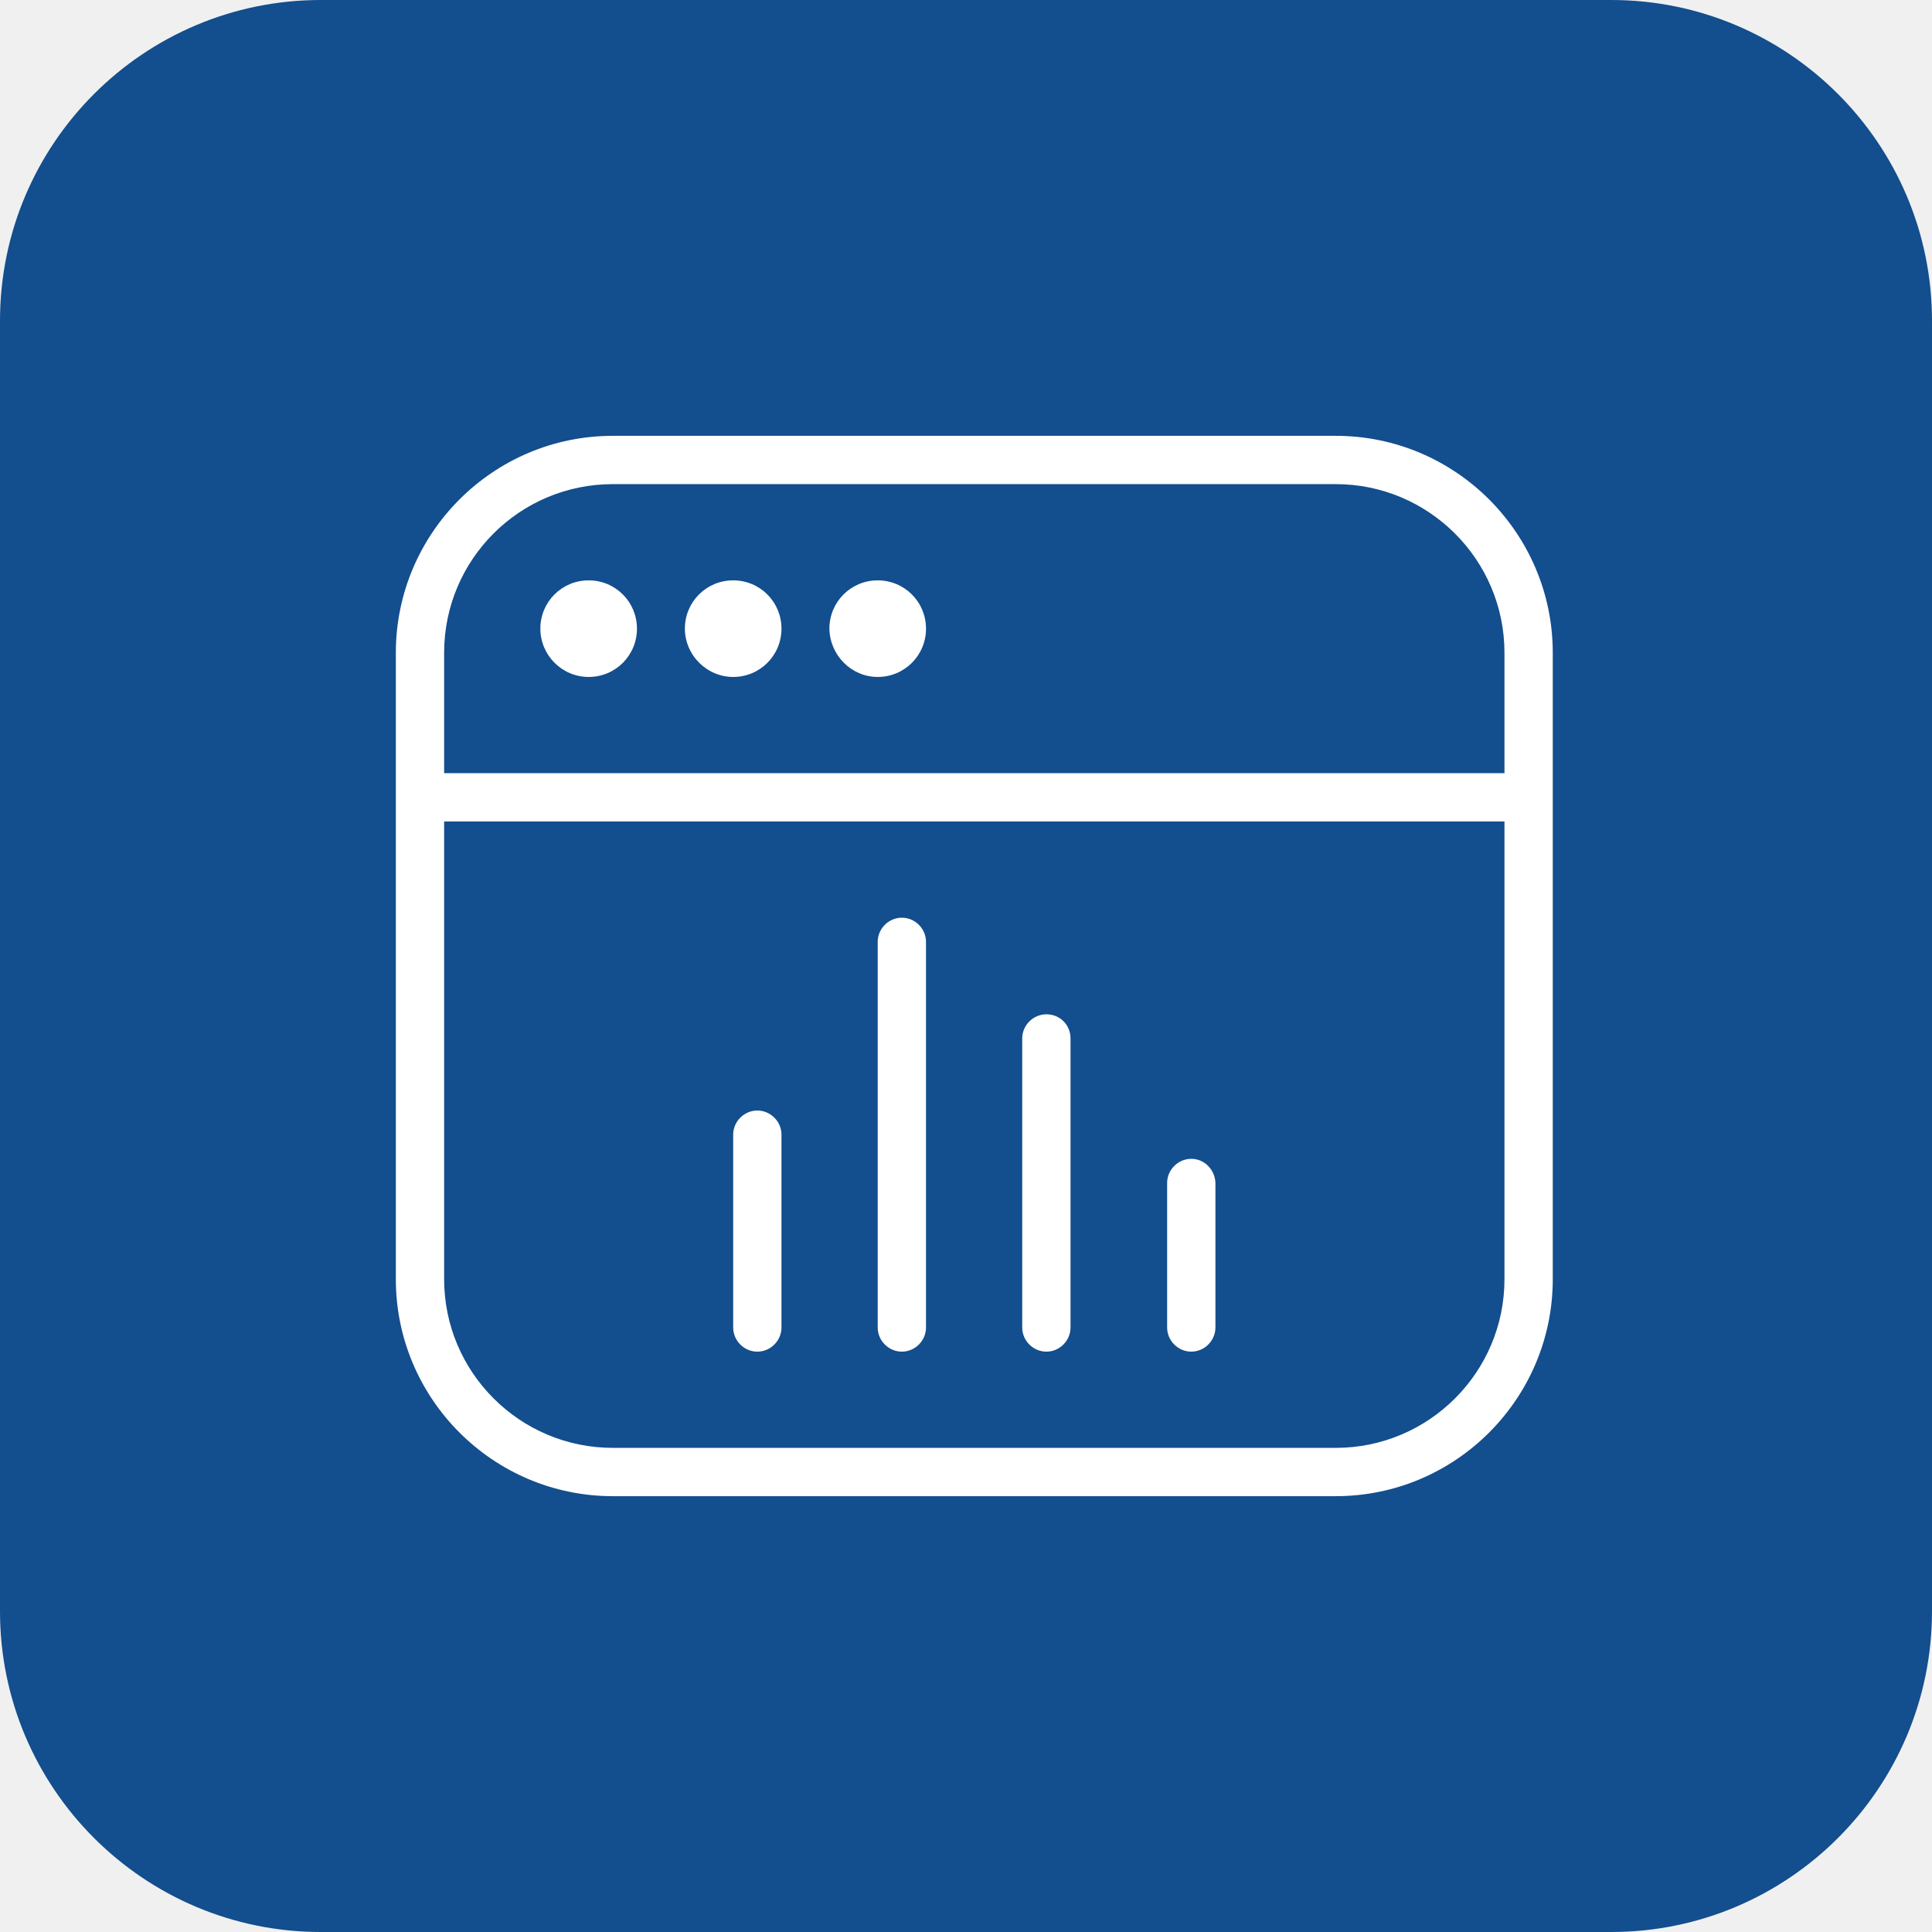
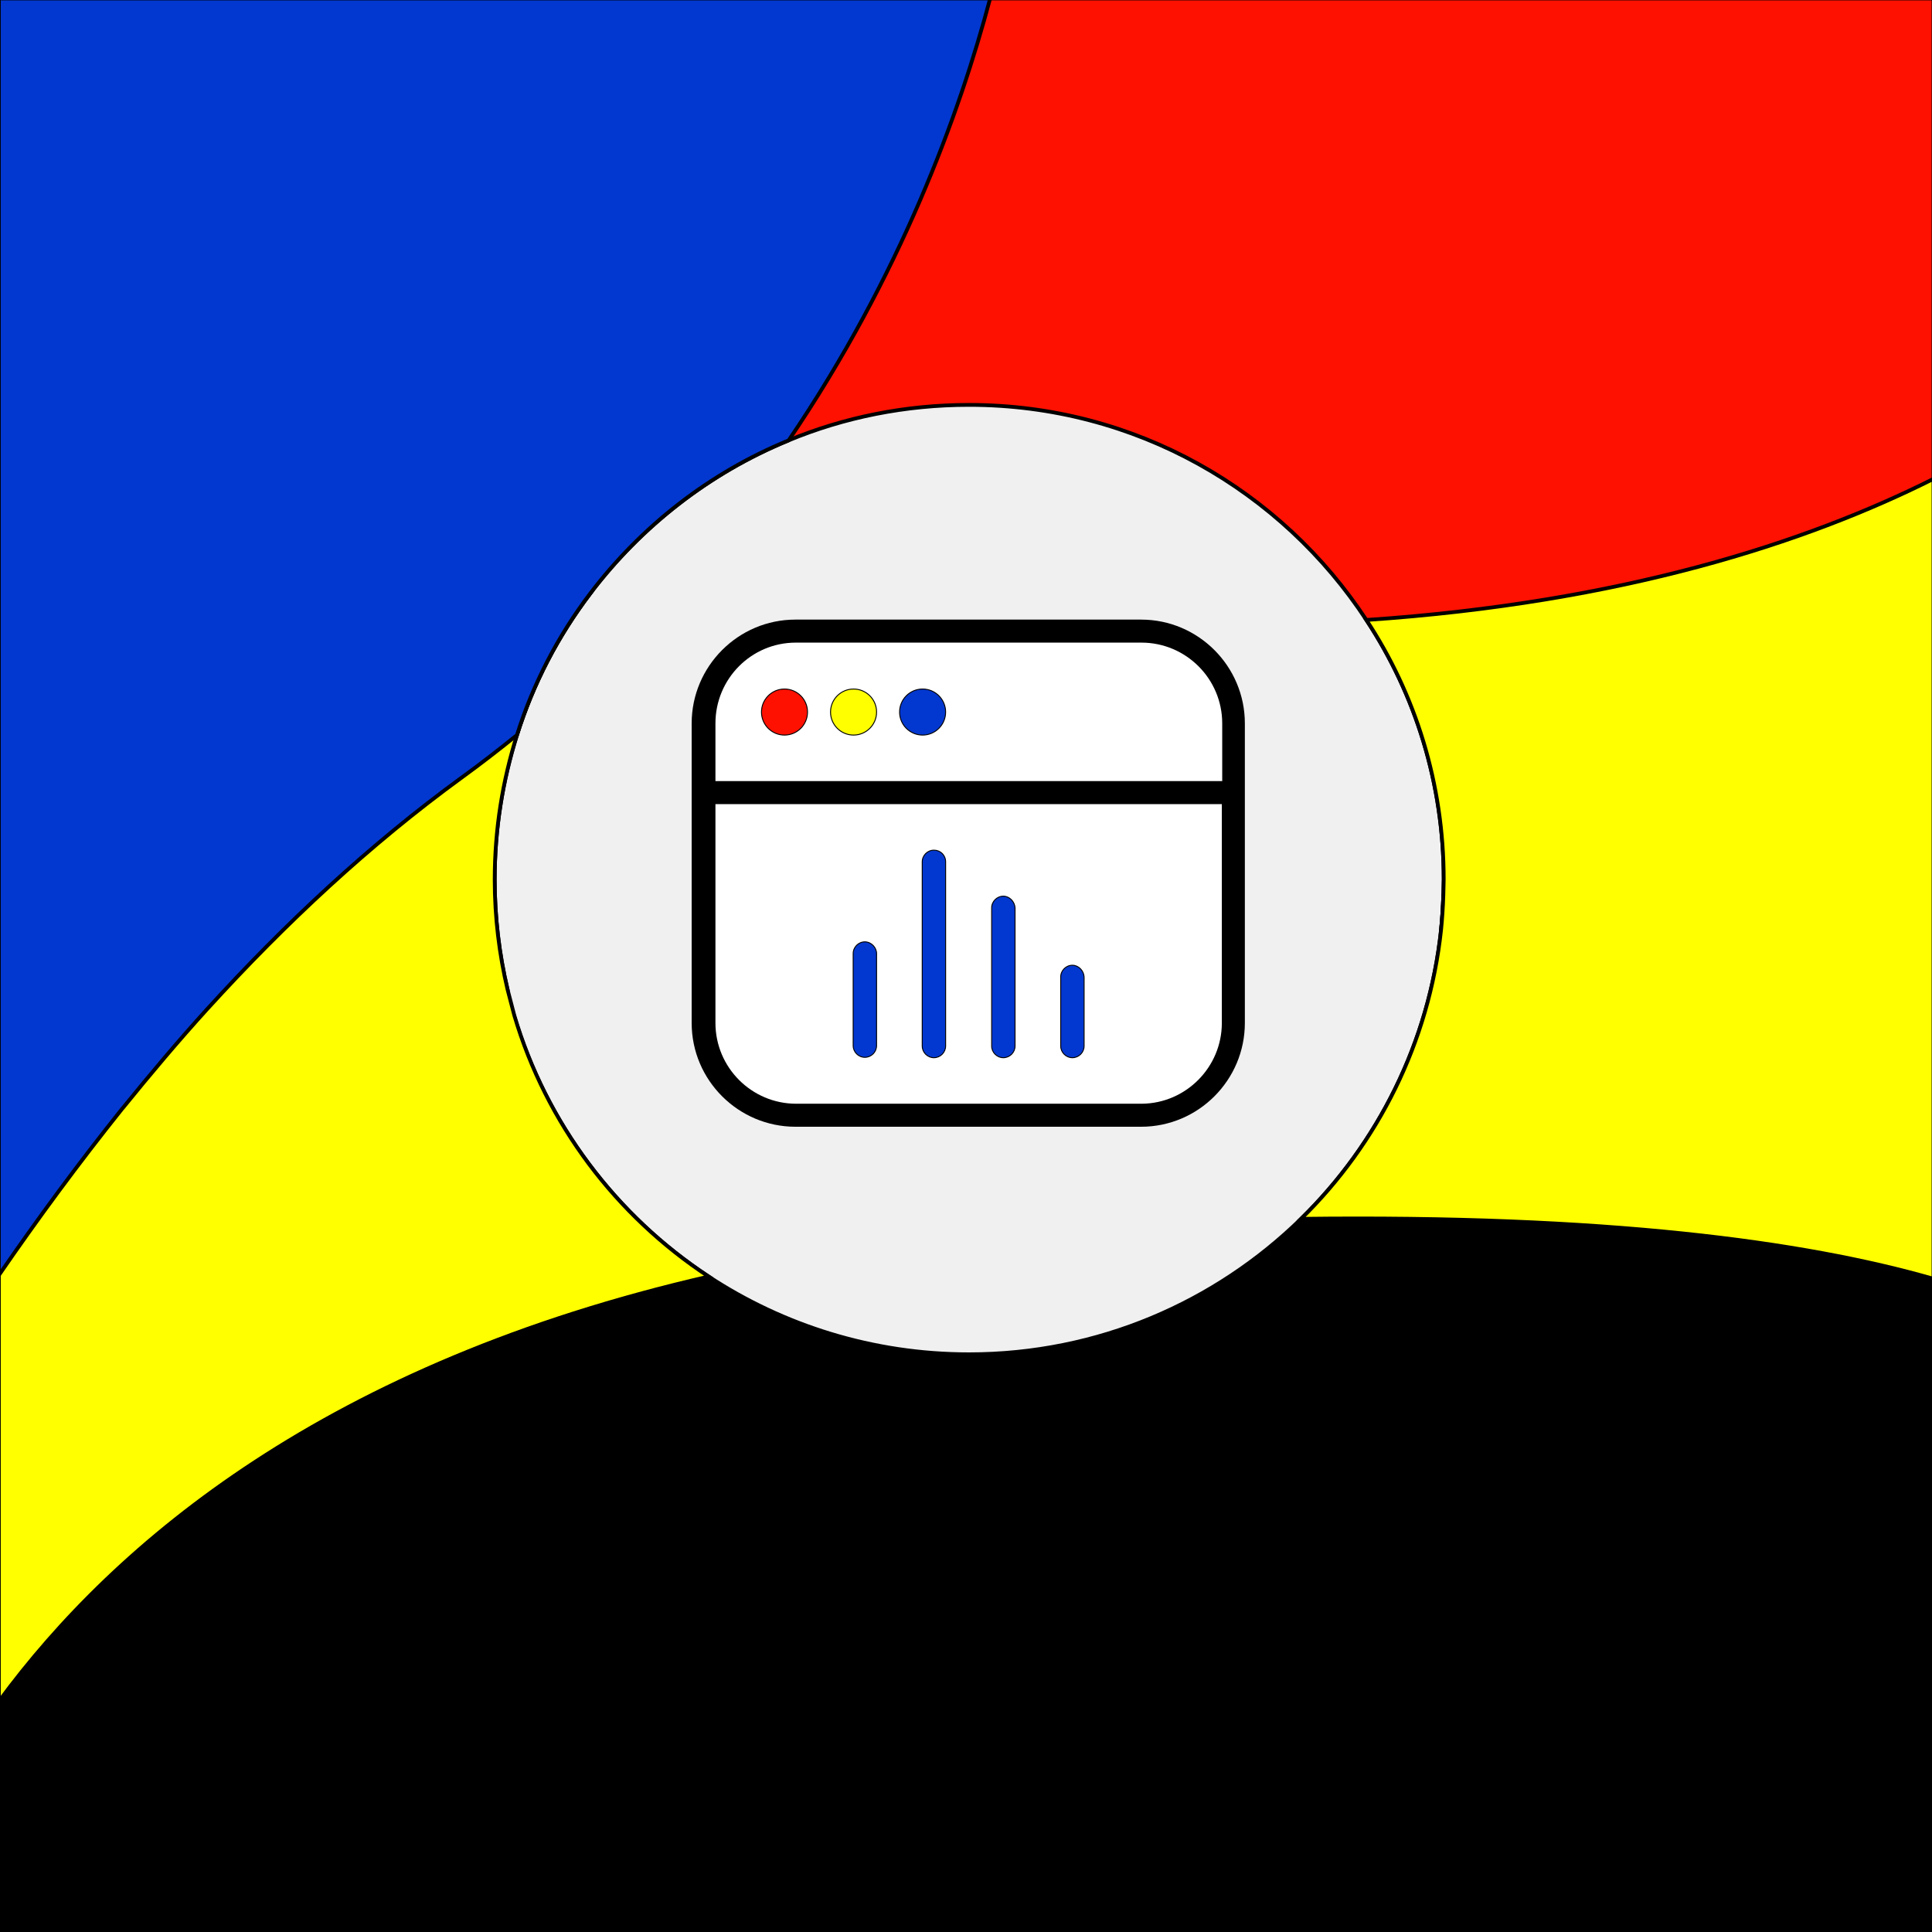
<svg xmlns="http://www.w3.org/2000/svg" version="1.1" id="Layer_1" x="0px" y="0px" viewBox="0 0 512 512" style="enable-background:new 0 0 512 512;" xml:space="preserve">
  <style type="text/css">
- 	.st0{fill:#134E8E;}
- 	.st1{fill:#FFFFFF;}
+ 	.st0{stroke:#000000;stroke-miterlimit:10;}
+ 	.st1{fill:#FE1101;stroke:#000000;stroke-miterlimit:10;}
+ 	.st2{fill:#FFFF00;stroke:#000000;stroke-miterlimit:10;}
+ 	.st3{fill:#0238D0;stroke:#000000;stroke-miterlimit:10;}
+ 	.st4{fill:#FFFFFF;}
+ 	.st5{fill:#0238D0;stroke:#000000;stroke-width:0.25;stroke-miterlimit:10;}
+ 	.st6{fill:#FE1101;stroke:#000000;stroke-width:0.25;stroke-miterlimit:10;}
+ 	.st7{fill:#FFFF00;stroke:#000000;stroke-width:0.25;stroke-miterlimit:10;}
</style>
-   <path class="st0" d="M85,0h342c46.9,0,85,38.1,85,85v342c0,46.9-38.1,85-85,85H85c-46.9,0-85-38.1-85-85V85C0,38.1,38.1,0,85,0z" />
-   <path class="st1" d="M207.1,300.7v51.1c0,3.5-2.9,6.4-6.4,6.4s-6.4-2.9-6.4-6.4v-51.1c0-3.5,2.9-6.4,6.4-6.4  S207.1,297.2,207.1,300.7z M315.7,307.1c-3.5,0-6.4,2.9-6.4,6.4v38.3c0,3.5,2.9,6.4,6.4,6.4s6.4-2.9,6.4-6.4v-38.3  C322,310,319.2,307.1,315.7,307.1z M239,243.2c-3.5,0-6.4,2.9-6.4,6.4v102.2c0,3.5,2.9,6.4,6.4,6.4c3.5,0,6.4-2.9,6.4-6.4V249.6  C245.4,246.1,242.5,243.2,239,243.2z M277.3,268.8c-3.5,0-6.4,2.9-6.4,6.4v76.6c0,3.5,2.9,6.4,6.4,6.4s6.4-2.9,6.4-6.4v-76.6  C283.7,271.6,280.9,268.8,277.3,268.8z M411.5,173v166c0,31.7-25.8,57.5-57.5,57.5H162.4c-31.7,0-57.5-25.8-57.5-57.5V173  c0-31.7,25.8-57.5,57.5-57.5H354C385.7,115.5,411.5,141.3,411.5,173z M117.7,173v31.9h281V173c0-24.7-20.1-44.7-44.7-44.7H162.4  C137.7,128.3,117.7,148.3,117.7,173z M398.7,339V217.7h-281V339c0,24.7,20.1,44.7,44.7,44.7H354C378.6,383.7,398.7,363.7,398.7,339z   M156,179.4c7.1,0,12.8-5.7,12.8-12.8c0-7.1-5.7-12.8-12.8-12.8s-12.8,5.7-12.8,12.8C143.2,173.6,148.9,179.4,156,179.4z   M194.3,179.4c7.1,0,12.8-5.7,12.8-12.8c0-7.1-5.7-12.8-12.8-12.8c-7.1,0-12.8,5.7-12.8,12.8C181.5,173.6,187.3,179.4,194.3,179.4z   M232.6,179.4c7.1,0,12.8-5.7,12.8-12.8c0-7.1-5.7-12.8-12.8-12.8c-7.1,0-12.8,5.7-12.8,12.8C219.9,173.6,225.6,179.4,232.6,179.4z" />
+   <g>
+     <g>
+       <path class="st0" d="M512.4,225.9v286.5H-0.4V310.8c0,0,0.1,0,0.1-0.1c9.9-6.3,20.8-11.9,32.6-16.9c0,0,0.1,0,0.1,0    c18.5-7.8,39.4-14,63-18c13.7-2.3,27.3-4.6,40.8-6.7c8.6,28.7,27.1,53.1,51.6,69.2c19.8,13,43.5,20.6,69,20.6    c34.2,0,65.3-13.7,88-35.9c20.3-19.9,33.9-46.7,37.1-76.6c0.3-3,0.5-6.1,0.6-9.1C437.2,231.7,482.3,228.1,512.4,225.9z" />
+       <path class="st1" d="M512.4-0.4v238.5l-130.5,8.3c0.3-3,0.5-6.1,0.6-9.1c0-1.4,0.1-2.8,0.1-4.2c0-25.4-7.5-49.1-20.5-68.8    c-22.5-34.3-61.2-57-105.3-57c-16.9,0-33.1,3.3-47.8,9.4c-21,8.6-39.1,22.8-52.6,40.6c-8.5,11.2-15.1,23.8-19.4,37.5    c-3.8,12.1-5.9,24.9-5.9,38.3c0,10,1.2,19.8,3.4,29.1l-79.3,5l-0.1,0l-17.3,1.1l60.9-101.2l0,0l101-167.5H512.4z" />
+       <path class="st2" d="M187.8,338.3C87.1,361.4,30.9,408.5-0.3,450.9V211.3c29-18.7,61.9-34.4,98.9-44.2c0,0,0.1,0,0.1,0    c18.2-4.8,37.5-8.2,57.7-9.8c-8.5,11.2-15.1,23.8-19.4,37.5c-3.8,12.1-5.9,24.9-5.9,38.3c0,10,1.2,19.8,3.4,29.1    c0.6,2.3,1.2,4.6,1.8,6.9C144.8,297.8,163.3,322.2,187.8,338.3z" />
+       <path class="st2" d="M512.4,126.9v212C478,329,425.3,322,344.8,323c20.3-19.9,33.9-46.7,37.1-76.6c0.3-3,0.5-6.1,0.6-9.1    c0-1.4,0.1-2.8,0.1-4.2c0-25.4-7.5-49.1-20.5-68.8C429.9,159.7,478.7,143.8,512.4,126.9z" />
+       <path class="st3" d="M262.4-0.4C254.3,30,238.7,73,209,116.7c-21,8.6-39.1,22.8-52.6,40.6c-8.5,11.2-15.1,23.8-19.4,37.5    c-4.7,3.8-9.6,7.6-14.7,11.3c-24.3,17.7-46.7,38.6-67.1,61c0,0-0.1,0.1-0.1,0.1c-7.9,8.7-15.3,17.5-22.6,26.5c0,0-0.1,0.1-0.1,0.1    c-11.6,14.5-22.5,29.3-32.6,44c0,0.1-0.1,0.1-0.1,0.2V-0.4H262.4z" />
+     </g>
+     <path d="M329.9,191.7v79.4c0,15.1-12.3,27.5-27.5,27.5h-91.6c-15.1,0-27.5-12.3-27.5-27.5v-79.4c0-15.1,12.3-27.5,27.5-27.5h91.6   C317.6,164.2,329.9,176.6,329.9,191.7z" />
+     <path class="st4" d="M189.6,191.7V207h134.3v-15.3c0-11.8-9.6-21.4-21.4-21.4h-91.6C199.1,170.3,189.6,179.9,189.6,191.7z" />
+     <path class="st4" d="M323.8,271.1v-58H189.6v58c0,11.8,9.6,21.4,21.4,21.4h91.6C314.3,292.4,323.8,282.8,323.8,271.1z" />
+     <path class="st5" d="M232.3,252.7v24.4c0,1.7-1.4,3.1-3.1,3.1s-3.1-1.4-3.1-3.1v-24.4c0-1.7,1.4-3.1,3.1-3.1   S232.3,251.1,232.3,252.7z" />
+     <path class="st5" d="M284.2,255.8c-1.7,0-3.1,1.4-3.1,3.1v18.3c0,1.7,1.4,3.1,3.1,3.1s3.1-1.4,3.1-3.1v-18.3   C287.2,257.2,285.8,255.8,284.2,255.8z" />
+     <path class="st5" d="M247.5,225.3c-1.7,0-3.1,1.4-3.1,3.1v48.8c0,1.7,1.4,3.1,3.1,3.1c1.7,0,3.1-1.4,3.1-3.1v-48.8   C250.6,226.6,249.2,225.3,247.5,225.3z" />
+     <path class="st5" d="M265.9,237.5c-1.7,0-3.1,1.4-3.1,3.1v36.6c0,1.7,1.4,3.1,3.1,3.1c1.7,0,3.1-1.4,3.1-3.1v-36.6   C268.9,238.9,267.5,237.5,265.9,237.5z" />
+     <circle class="st6" cx="207.9" cy="188.7" r="6.1" />
+     <circle class="st7" cx="226.2" cy="188.7" r="6.1" />
+     <circle class="st5" cx="244.5" cy="188.7" r="6.1" />
+   </g>
</svg>
